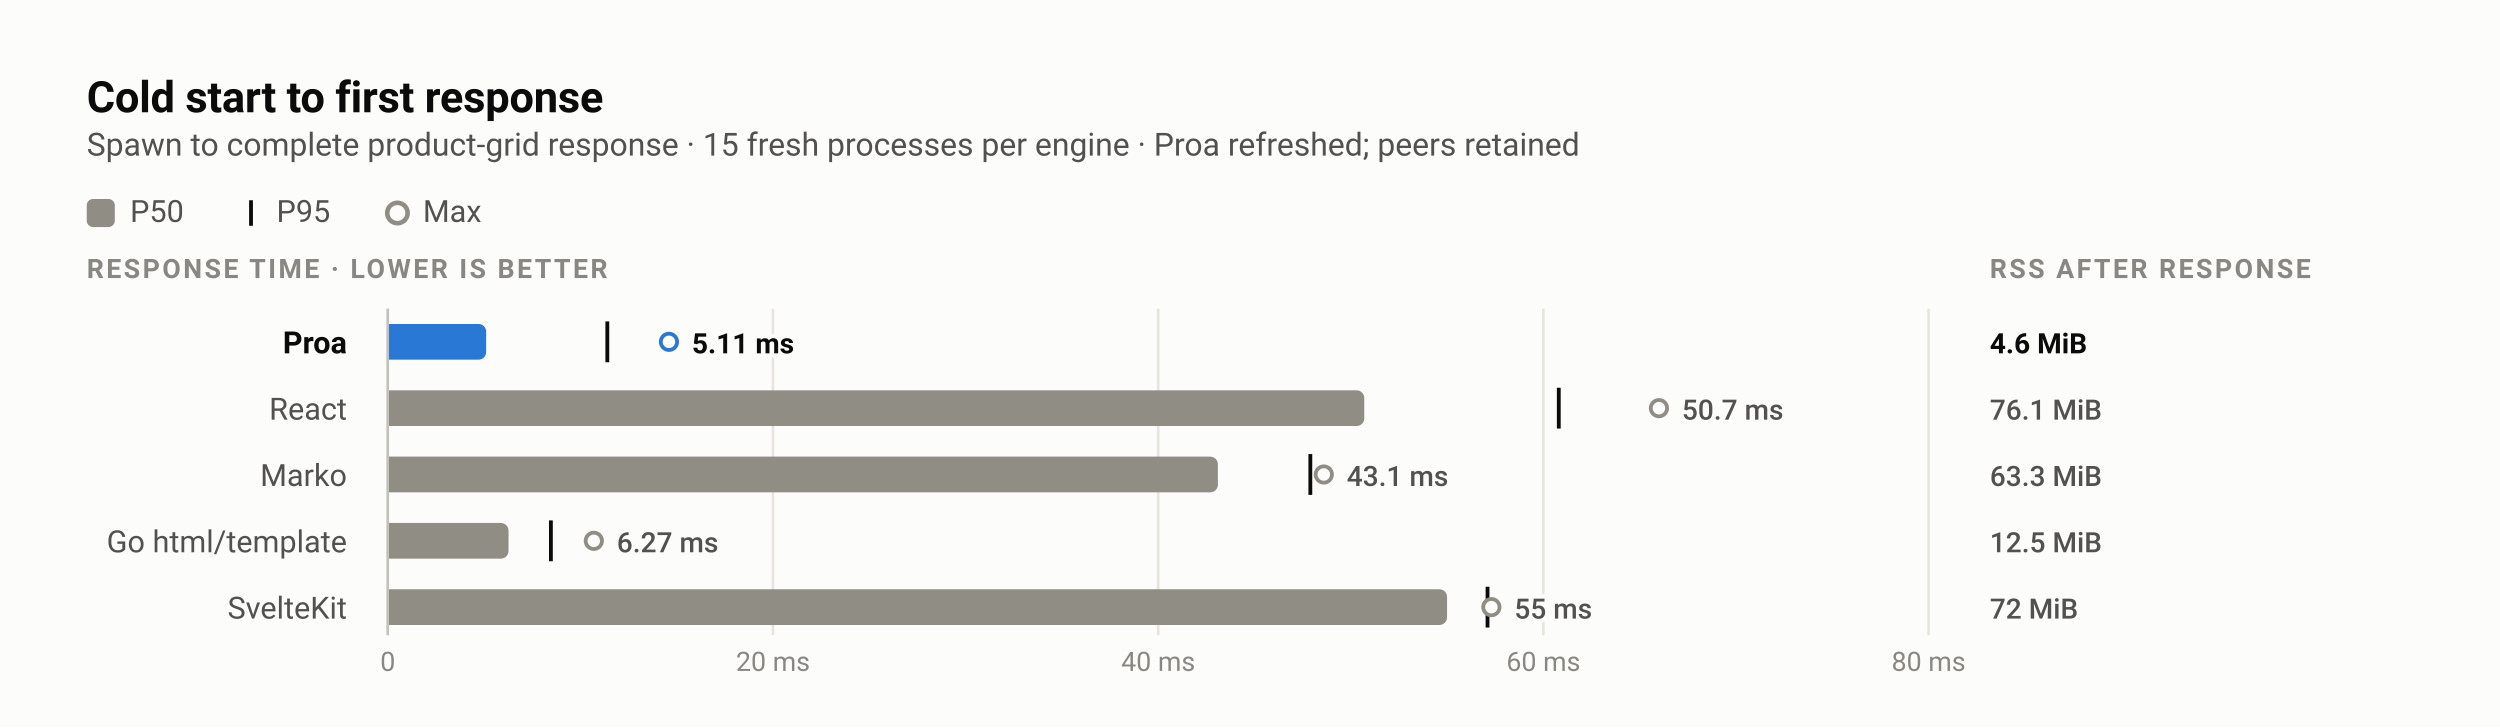
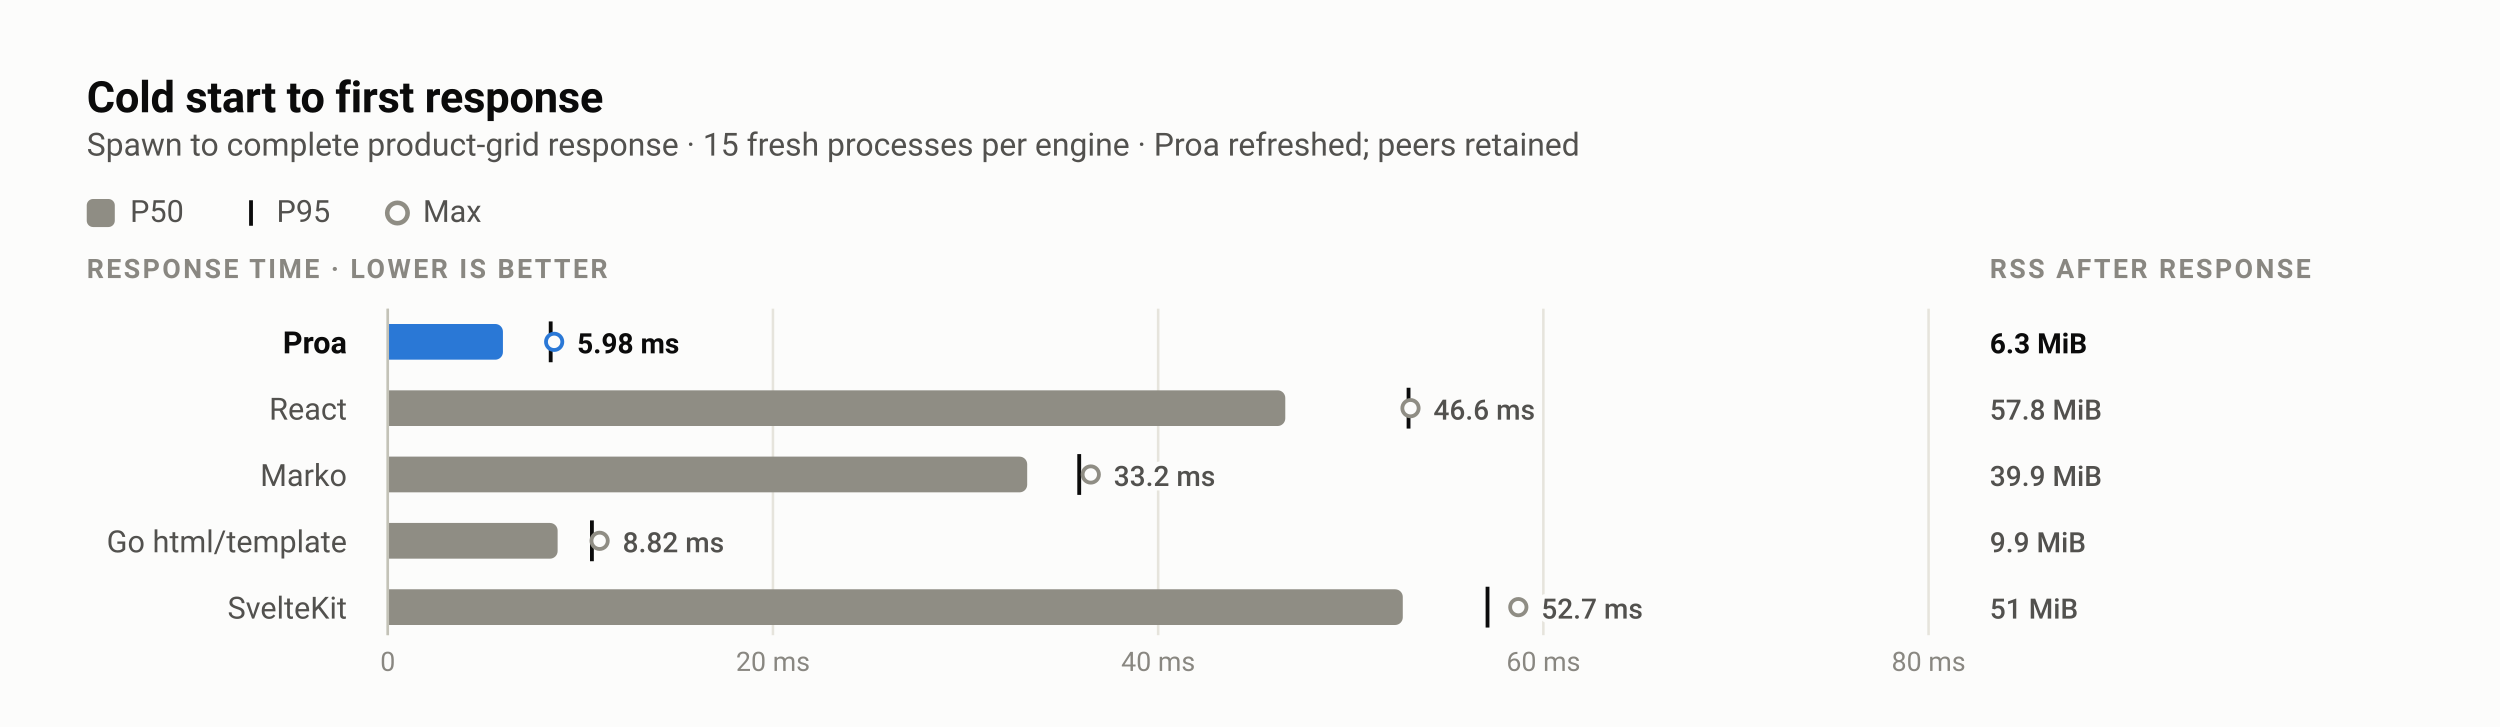
<svg xmlns="http://www.w3.org/2000/svg" width="980" height="285" viewBox="0 0 980 285" role="img" aria-labelledby="ttl dsc">
  <style>
  text { font-family: system-ui, -apple-system, "Segoe UI", Roboto, "Helvetica Neue", Arial, sans-serif; }
  .t   { font-size: 17px; font-weight: 600; fill: #0b0b0b; letter-spacing: -.005em; }
  .d   { font-size: 12.5px; font-weight: 400; fill: #52514e; }
  .eb  { font-size: 10.5px; font-weight: 600; fill: #898781; letter-spacing: .09em; }
  .cat { font-size: 12px; font-weight: 400; fill: #52514e; }
  .catb{ font-size: 12px; font-weight: 600; fill: #0b0b0b; }
  .lg  { font-size: 12px; font-weight: 400; fill: #52514e; }
  .tick{ font-size: 10.5px; font-weight: 400; fill: #898781; font-variant-numeric: tabular-nums; }
  .val { font-size: 11px; font-weight: 500; fill: #52514e; font-variant-numeric: tabular-nums;
         paint-order: stroke; stroke: #fcfcfb; stroke-width: 3.5px; stroke-linejoin: round; }
  .valb{ font-size: 11px; font-weight: 600; fill: #0b0b0b; font-variant-numeric: tabular-nums;
         paint-order: stroke; stroke: #fcfcfb; stroke-width: 3.5px; stroke-linejoin: round; }
  .valw{ font-size: 11px; font-weight: 600; fill: #fcfcfb; font-variant-numeric: tabular-nums; }
  .note{ font-size: 10px; font-weight: 400; fill: #898781; }
  .mono{ font-family: ui-monospace, SFMono-Regular, "SF Mono", Menlo, Consolas, monospace; }
  .end { text-anchor: end; }
  .mid { text-anchor: middle; }
</style>
  <rect width="980" height="285" fill="#fcfcfb" />
  <text x="34" y="44" class="t">Cold start to first response</text>
  <text x="34" y="61" class="d">Spawn to complete product-grid response · 15 fresh processes per engine · Proa refreshed; peers retained</text>
  <rect x="34" y="78" width="11" height="11" rx="2.5" fill="#8f8d84" />
  <text x="51" y="87" class="lg">P50</text>
  <path d="M98.4 78.5L98.4 88.5" stroke="#0b0b0b" stroke-width="1.5" />
  <text x="108.4" y="87" class="lg">P95</text>
  <circle cx="155.79" cy="83.5" r="4" fill="#fcfcfb" stroke="#8f8d84" stroke-width="1.8" />
  <text x="165.79" y="87" class="lg">Max</text>
  <text x="34" y="109" class="eb">RESPONSE TIME · LOWER IS BETTER</text>
  <text x="780" y="109" class="eb">RSS AFTER RESPONSE</text>
  <path d="M152 121L152 249" stroke="#e6e4dc" stroke-width="1" />
  <text x="152" y="263" class="tick mid">0</text>
  <path d="M303 121L303 249" stroke="#e6e4dc" stroke-width="1" />
  <text x="303" y="263" class="tick mid">20 ms</text>
  <path d="M454 121L454 249" stroke="#e6e4dc" stroke-width="1" />
  <text x="454" y="263" class="tick mid">40 ms</text>
  <path d="M605 121L605 249" stroke="#e6e4dc" stroke-width="1" />
  <text x="605" y="263" class="tick mid">60 ms</text>
  <path d="M756 121L756 249" stroke="#e6e4dc" stroke-width="1" />
  <text x="756" y="263" class="tick mid">80 ms</text>
  <text x="136" y="138.5" class="catb end">Proa</text>
-   <path d="M152 127H187.58a3 3 0 0 1 3 3V138a3 3 0 0 1 -3 3H152Z" fill="#2a78d6" />
-   <path d="M238.07 126L238.07 142" stroke="#0b0b0b" stroke-width="1.5" />
-   <circle cx="262.23" cy="134" r="3.2" fill="#fcfcfb" stroke="#2a78d6" stroke-width="1.5" />
-   <text x="271.23" y="138.5" class="valb">5.11 ms</text>
-   <text x="780" y="138.5" class="valb">4.6 MiB</text>
+   <path d="M152 127H194.15a3 3 0 0 1 3 3V138a3 3 0 0 1 -3 3H152Z" fill="#2a78d6" />
+   <path d="M215.87 126L215.87 142" stroke="#0b0b0b" stroke-width="1.5" />
+   <circle cx="217.23" cy="134" r="3.2" fill="#fcfcfb" stroke="#2a78d6" stroke-width="1.5" />
+   <text x="226.23" y="138.5" class="valb">5.98 ms</text>
+   <text x="780" y="138.5" class="valb">6.3 MiB</text>
  <text x="136" y="164.5" class="cat end">React</text>
-   <path d="M152 153H531.79a3 3 0 0 1 3 3V164a3 3 0 0 1 -3 3H152Z" fill="#8f8d84" />
-   <path d="M611.04 152L611.04 168" stroke="#0b0b0b" stroke-width="1.5" />
-   <circle cx="650.3" cy="160" r="3.2" fill="#fcfcfb" stroke="#8f8d84" stroke-width="1.5" />
-   <text x="659.3" y="164.5" class="val">50.7 ms</text>
-   <text x="780" y="164.5" class="val">76.1 MiB</text>
+   <path d="M152 153H500.83a3 3 0 0 1 3 3V164a3 3 0 0 1 -3 3H152Z" fill="#8f8d84" />
+   <path d="M552.15 152L552.15 168" stroke="#0b0b0b" stroke-width="1.5" />
+   <circle cx="552.91" cy="160" r="3.2" fill="#fcfcfb" stroke="#8f8d84" stroke-width="1.5" />
+   <text x="561.91" y="164.5" class="val">46.6 ms</text>
+   <text x="780" y="164.5" class="val">57.8 MiB</text>
  <text x="136" y="190.5" class="cat end">Marko</text>
-   <path d="M152 179H474.41a3 3 0 0 1 3 3V190a3 3 0 0 1 -3 3H152Z" fill="#8f8d84" />
-   <path d="M513.65 178L513.65 194" stroke="#0b0b0b" stroke-width="1.5" />
-   <circle cx="518.93" cy="186" r="3.2" fill="#fcfcfb" stroke="#8f8d84" stroke-width="1.5" />
-   <text x="527.93" y="190.5" class="val">43.1 ms</text>
-   <text x="780" y="190.5" class="val">63.3 MiB</text>
+   <path d="M152 179H399.66a3 3 0 0 1 3 3V190a3 3 0 0 1 -3 3H152Z" fill="#8f8d84" />
+   <path d="M423.05 178L423.05 194" stroke="#0b0b0b" stroke-width="1.5" />
+   <circle cx="427.58" cy="186" r="3.2" fill="#fcfcfb" stroke="#8f8d84" stroke-width="1.5" />
+   <text x="436.58" y="190.5" class="val">33.2 ms</text>
+   <text x="780" y="190.5" class="val">39.9 MiB</text>
  <text x="136" y="216.5" class="cat end">Go html/template</text>
-   <path d="M152 205H196.34a3 3 0 0 1 3 3V216a3 3 0 0 1 -3 3H152Z" fill="#8f8d84" />
-   <path d="M215.95 204L215.95 220" stroke="#0b0b0b" stroke-width="1.5" />
-   <circle cx="232.78" cy="212" r="3.2" fill="#fcfcfb" stroke="#8f8d84" stroke-width="1.5" />
-   <text x="241.78" y="216.5" class="val">6.27 ms</text>
-   <text x="780" y="216.5" class="val">12.5 MiB</text>
+   <path d="M152 205H215.59a3 3 0 0 1 3 3V216a3 3 0 0 1 -3 3H152Z" fill="#8f8d84" />
+   <path d="M232.03 204L232.03 220" stroke="#0b0b0b" stroke-width="1.5" />
+   <circle cx="235.05" cy="212" r="3.2" fill="#fcfcfb" stroke="#8f8d84" stroke-width="1.5" />
+   <text x="244.05" y="216.5" class="val">8.82 ms</text>
+   <text x="780" y="216.5" class="val">9.9 MiB</text>
  <text x="136" y="242.5" class="cat end">SvelteKit</text>
-   <path d="M152 231H564.25a3 3 0 0 1 3 3V242a3 3 0 0 1 -3 3H152Z" fill="#8f8d84" />
+   <path d="M152 231H546.89a3 3 0 0 1 3 3V242a3 3 0 0 1 -3 3H152Z" fill="#8f8d84" />
  <path d="M583.11 230L583.11 246" stroke="#0b0b0b" stroke-width="1.5" />
-   <circle cx="584.62" cy="238" r="3.2" fill="#fcfcfb" stroke="#8f8d84" stroke-width="1.5" />
-   <text x="593.62" y="242.5" class="val">55 ms</text>
-   <text x="780" y="242.5" class="val">72 MiB</text>
+   <circle cx="595.18" cy="238" r="3.2" fill="#fcfcfb" stroke="#8f8d84" stroke-width="1.5" />
+   <text x="604.18" y="242.5" class="val">52.7 ms</text>
+   <text x="780" y="242.5" class="val">51 MiB</text>
  <path d="M152 121L152 249" stroke="#c3c2b7" stroke-width="1" />
</svg>
